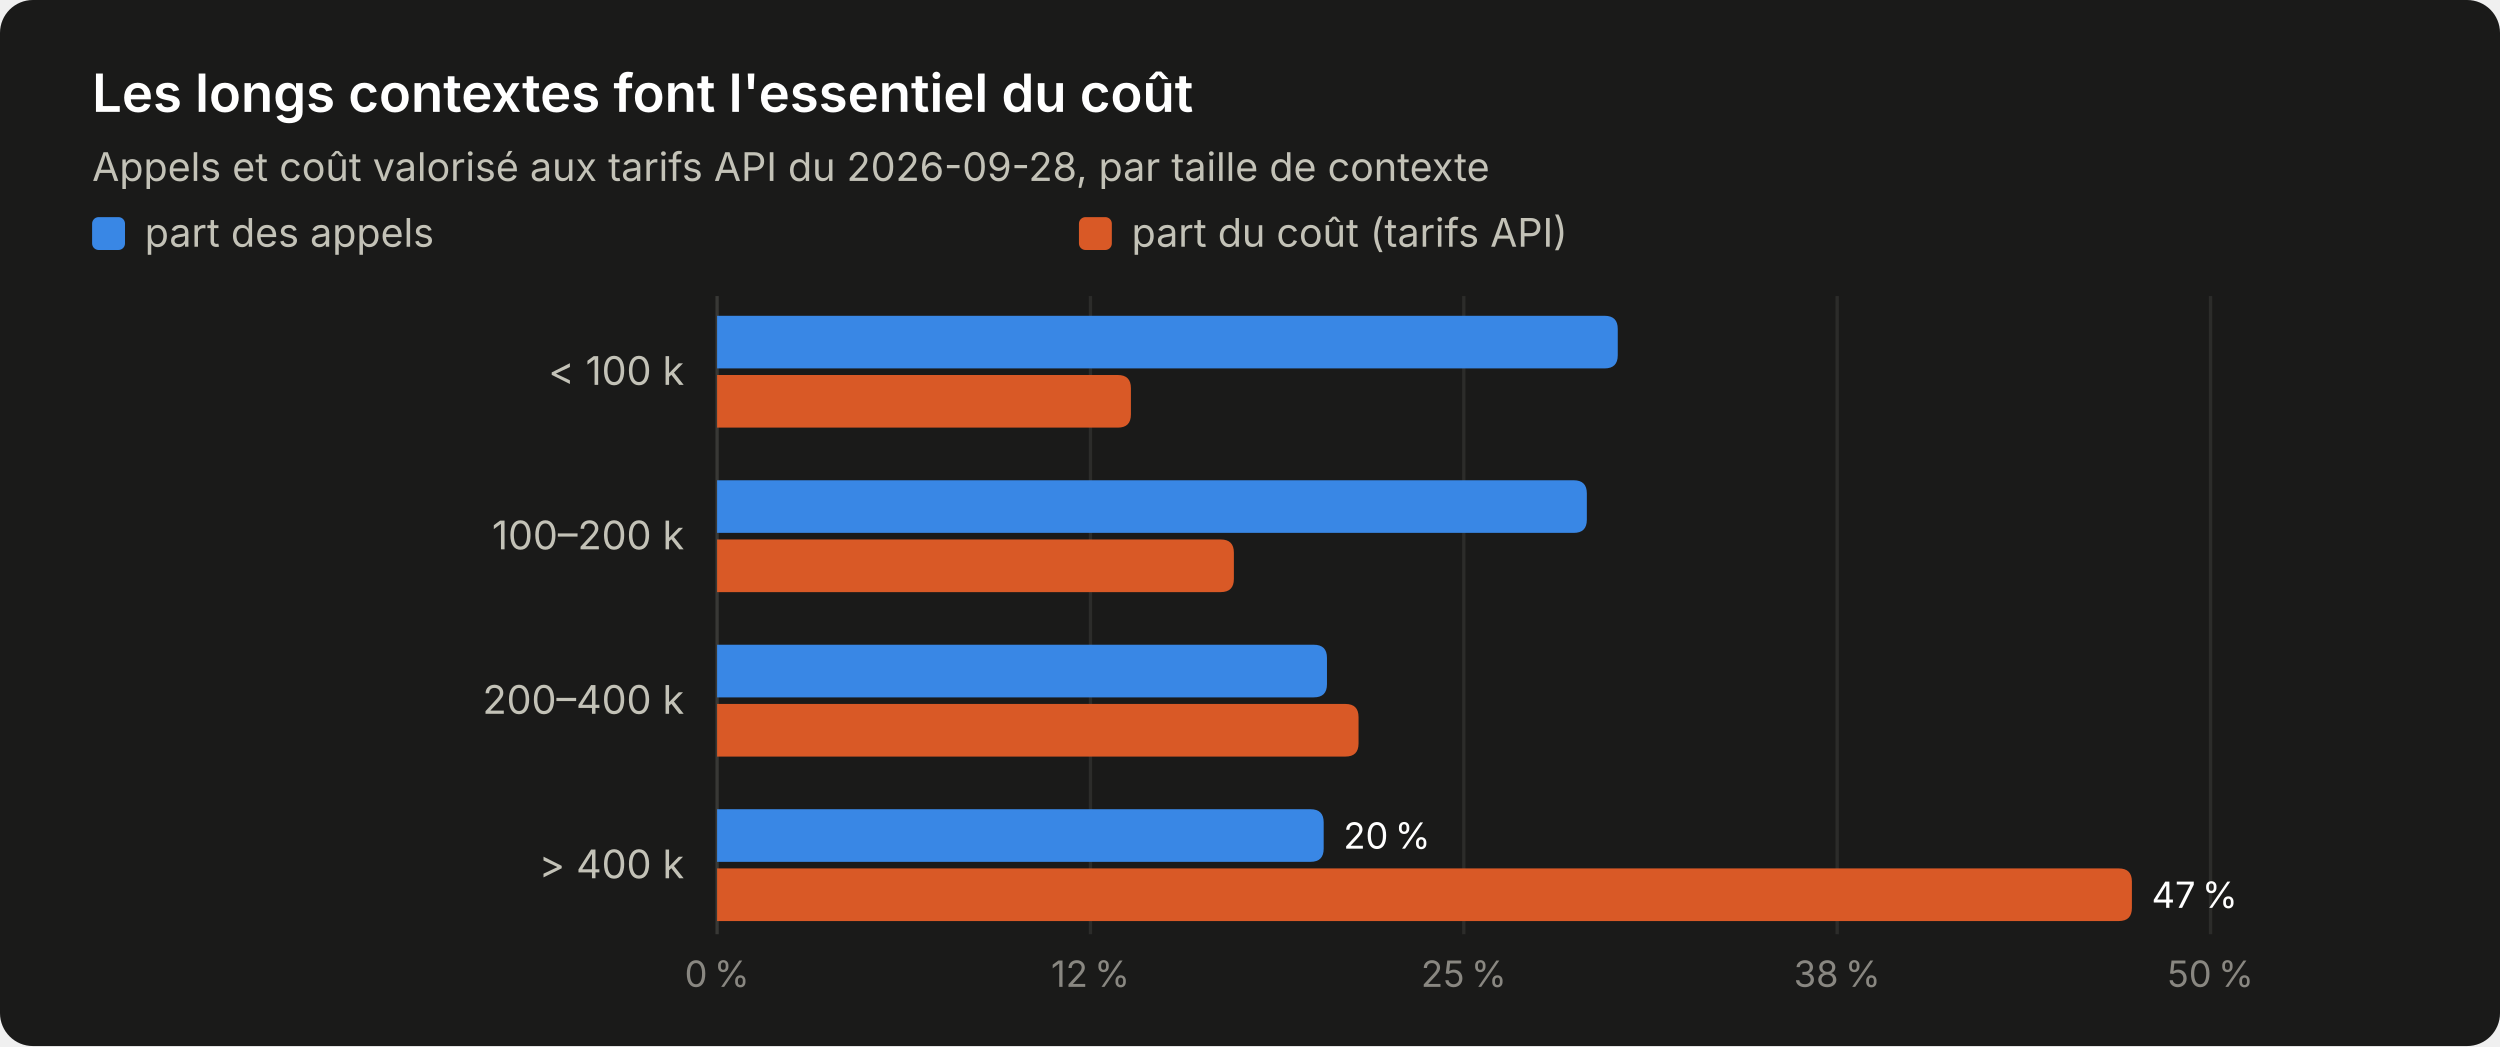
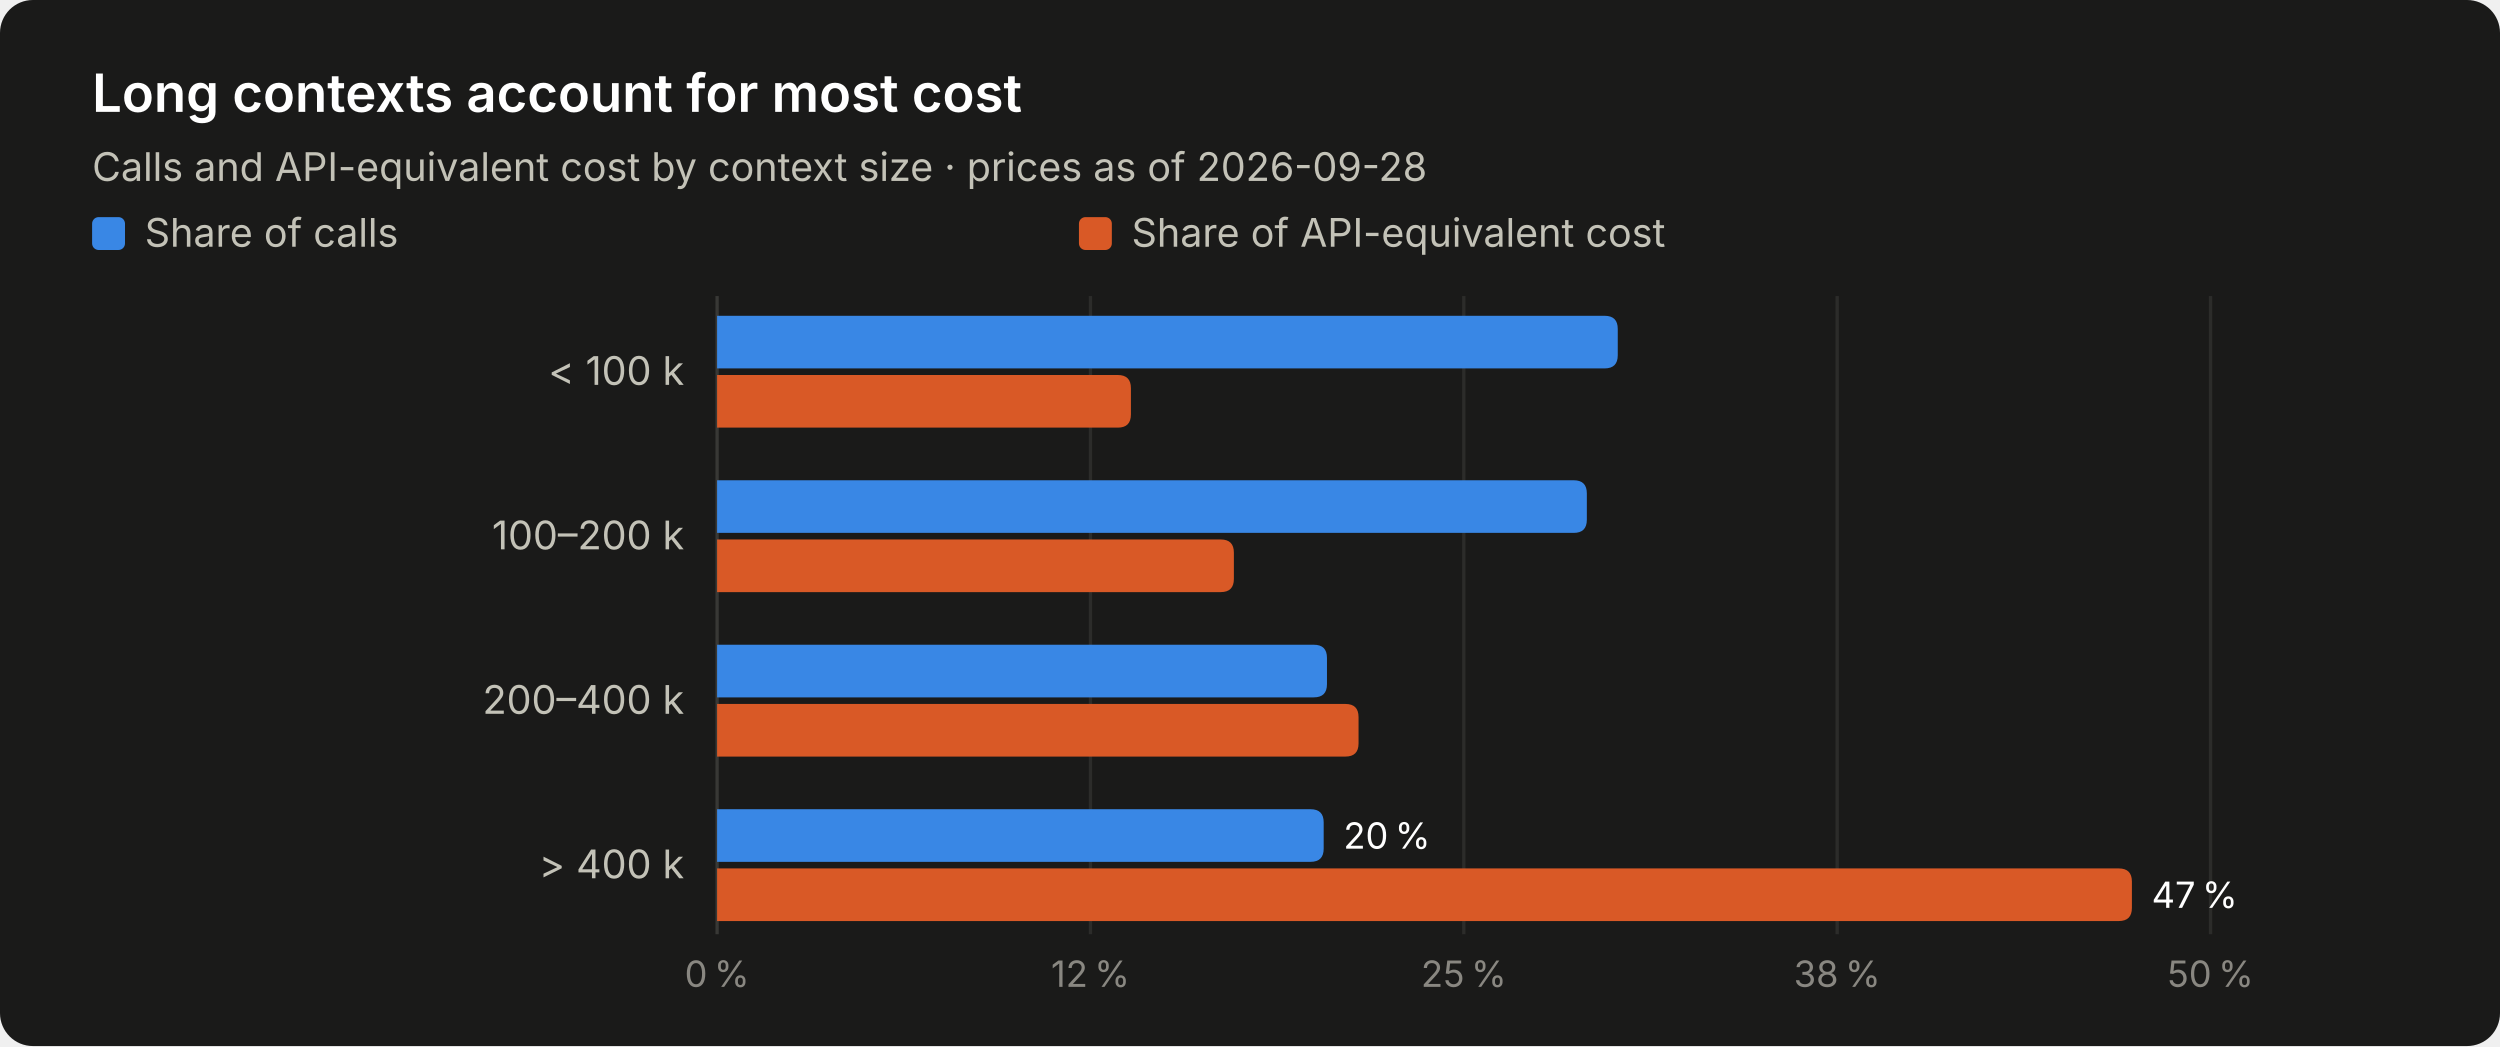
<svg xmlns="http://www.w3.org/2000/svg" width="760" height="318" viewBox="0 0 760 318" font-family="system-ui, -apple-system, &quot;Segoe UI&quot;, sans-serif">
  <rect width="100%" height="100%" rx="10" fill="#1a1a19" />
-   <text x="28.0" y="34.0" fill="#ffffff" font-size="16" font-weight="600" text-anchor="start">Les longs contextes font l'essentiel du coût</text>
-   <text x="28.0" y="55.0" fill="#c3c2b7" font-size="12" font-weight="400" text-anchor="start">Appels et coût valorisé aux tarifs API du 2026-09-28, par taille de contexte</text>
+   <text x="28.0" y="34.0" fill="#ffffff" font-size="16" font-weight="600" text-anchor="start">Long contexts account for most cost</text>
+   <text x="28.0" y="55.0" fill="#c3c2b7" font-size="12" font-weight="400" text-anchor="start">Calls and API-equivalent cost by context size · prices as of 2026-09-28</text>
  <rect x="28" y="66" width="10" height="10" rx="2" fill="#3987e5" />
-   <text x="44.0" y="75.0" fill="#c3c2b7" font-size="12" font-weight="400" text-anchor="start">part des appels</text>
+   <text x="44.0" y="75.0" fill="#c3c2b7" font-size="12" font-weight="400" text-anchor="start">Share of calls</text>
  <rect x="328" y="66" width="10" height="10" rx="2" fill="#d95926" />
-   <text x="344.0" y="75.0" fill="#c3c2b7" font-size="12" font-weight="400" text-anchor="start">part du coût (tarifs API)</text>
+   <text x="344.0" y="75.0" fill="#c3c2b7" font-size="12" font-weight="400" text-anchor="start">Share of API-equivalent cost</text>
  <line x1="218.0" x2="218.0" y1="90" y2="284" stroke="#383835" stroke-width="1" />
  <text x="218.0" y="300.0" fill="#898781" font-size="11" font-weight="400" text-anchor="middle">0 %</text>
  <line x1="331.5" x2="331.5" y1="90" y2="284" stroke="#2c2c2a" stroke-width="1" />
  <text x="331.5" y="300.0" fill="#898781" font-size="11" font-weight="400" text-anchor="middle">12 %</text>
  <line x1="445.0" x2="445.0" y1="90" y2="284" stroke="#2c2c2a" stroke-width="1" />
  <text x="445.0" y="300.0" fill="#898781" font-size="11" font-weight="400" text-anchor="middle">25 %</text>
  <line x1="558.5" x2="558.5" y1="90" y2="284" stroke="#2c2c2a" stroke-width="1" />
  <text x="558.5" y="300.0" fill="#898781" font-size="11" font-weight="400" text-anchor="middle">38 %</text>
  <line x1="672.0" x2="672.0" y1="90" y2="284" stroke="#2c2c2a" stroke-width="1" />
  <text x="672.0" y="300.0" fill="#898781" font-size="11" font-weight="400" text-anchor="middle">50 %</text>
  <text x="208.0" y="117.0" fill="#c3c2b7" font-size="12" font-weight="400" text-anchor="end">&lt; 100 k</text>
  <path d="M218.0,96.0 H487.8 Q491.8,96.0 491.8,100.0 V108.0 Q491.8,112.0 487.8,112.0 H218.0 Z" fill="#3987e5" />
  <path d="M218.0,114.0 H339.8 Q343.8,114.0 343.8,118.0 V126.0 Q343.8,130.0 339.8,130.0 H218.0 Z" fill="#d95926" />
  <text x="208.0" y="167.0" fill="#c3c2b7" font-size="12" font-weight="400" text-anchor="end">100–200 k</text>
  <path d="M218.0,146.0 H478.4 Q482.4,146.0 482.4,150.0 V158.0 Q482.4,162.0 478.4,162.0 H218.0 Z" fill="#3987e5" />
  <path d="M218.0,164.0 H371.1 Q375.1,164.0 375.1,168.0 V176.0 Q375.1,180.0 371.1,180.0 H218.0 Z" fill="#d95926" />
  <text x="208.0" y="217.0" fill="#c3c2b7" font-size="12" font-weight="400" text-anchor="end">200–400 k</text>
  <path d="M218.0,196.0 H399.4 Q403.4,196.0 403.4,200.0 V208.0 Q403.4,212.0 399.4,212.0 H218.0 Z" fill="#3987e5" />
  <path d="M218.0,214.0 H409.0 Q413.0,214.0 413.0,218.0 V226.0 Q413.0,230.0 409.0,230.0 H218.0 Z" fill="#d95926" />
  <text x="208.0" y="267.0" fill="#c3c2b7" font-size="12" font-weight="400" text-anchor="end">&gt; 400 k</text>
  <path d="M218.0,246.0 H398.4 Q402.4,246.0 402.4,250.0 V258.0 Q402.4,262.0 398.4,262.0 H218.0 Z" fill="#3987e5" />
  <text x="408.4" y="258.0" fill="#ffffff" font-size="11" font-weight="400" text-anchor="start">20 %</text>
  <path d="M218.0,264.0 H644.1 Q648.1,264.0 648.1,268.0 V276.0 Q648.1,280.0 644.1,280.0 H218.0 Z" fill="#d95926" />
  <text x="654.1" y="276.0" fill="#ffffff" font-size="11" font-weight="400" text-anchor="start">47 %</text>
</svg>
